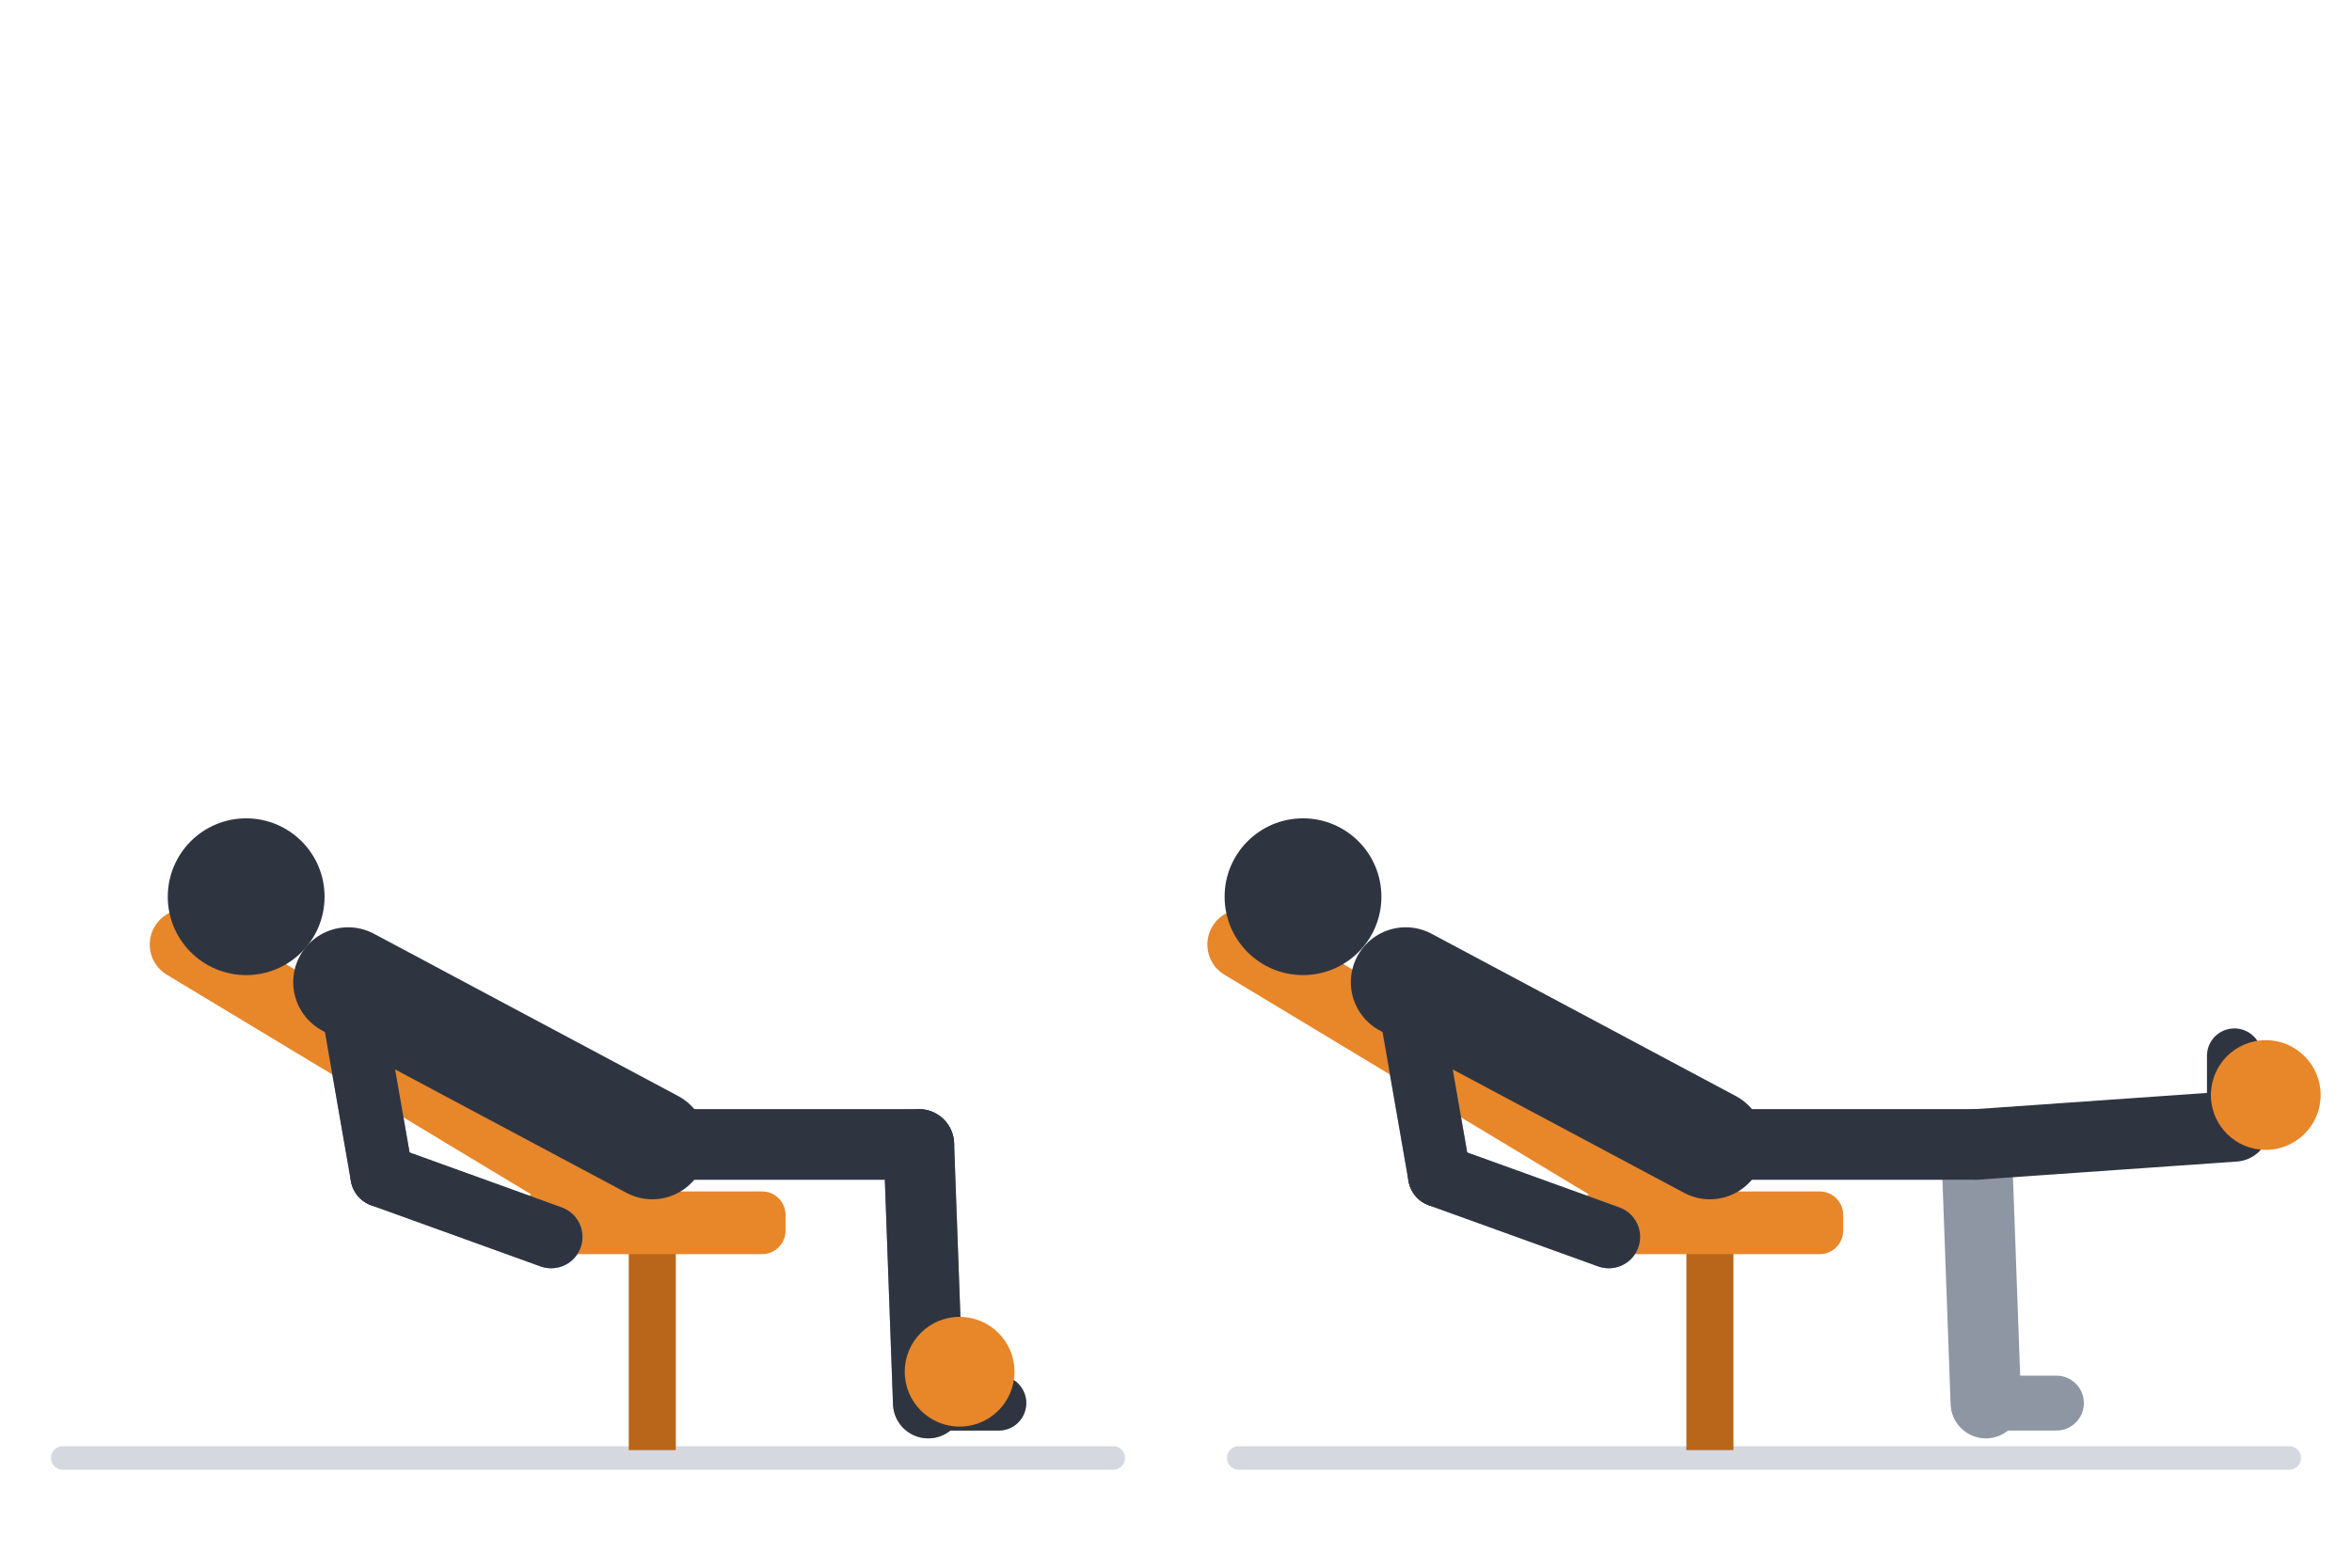
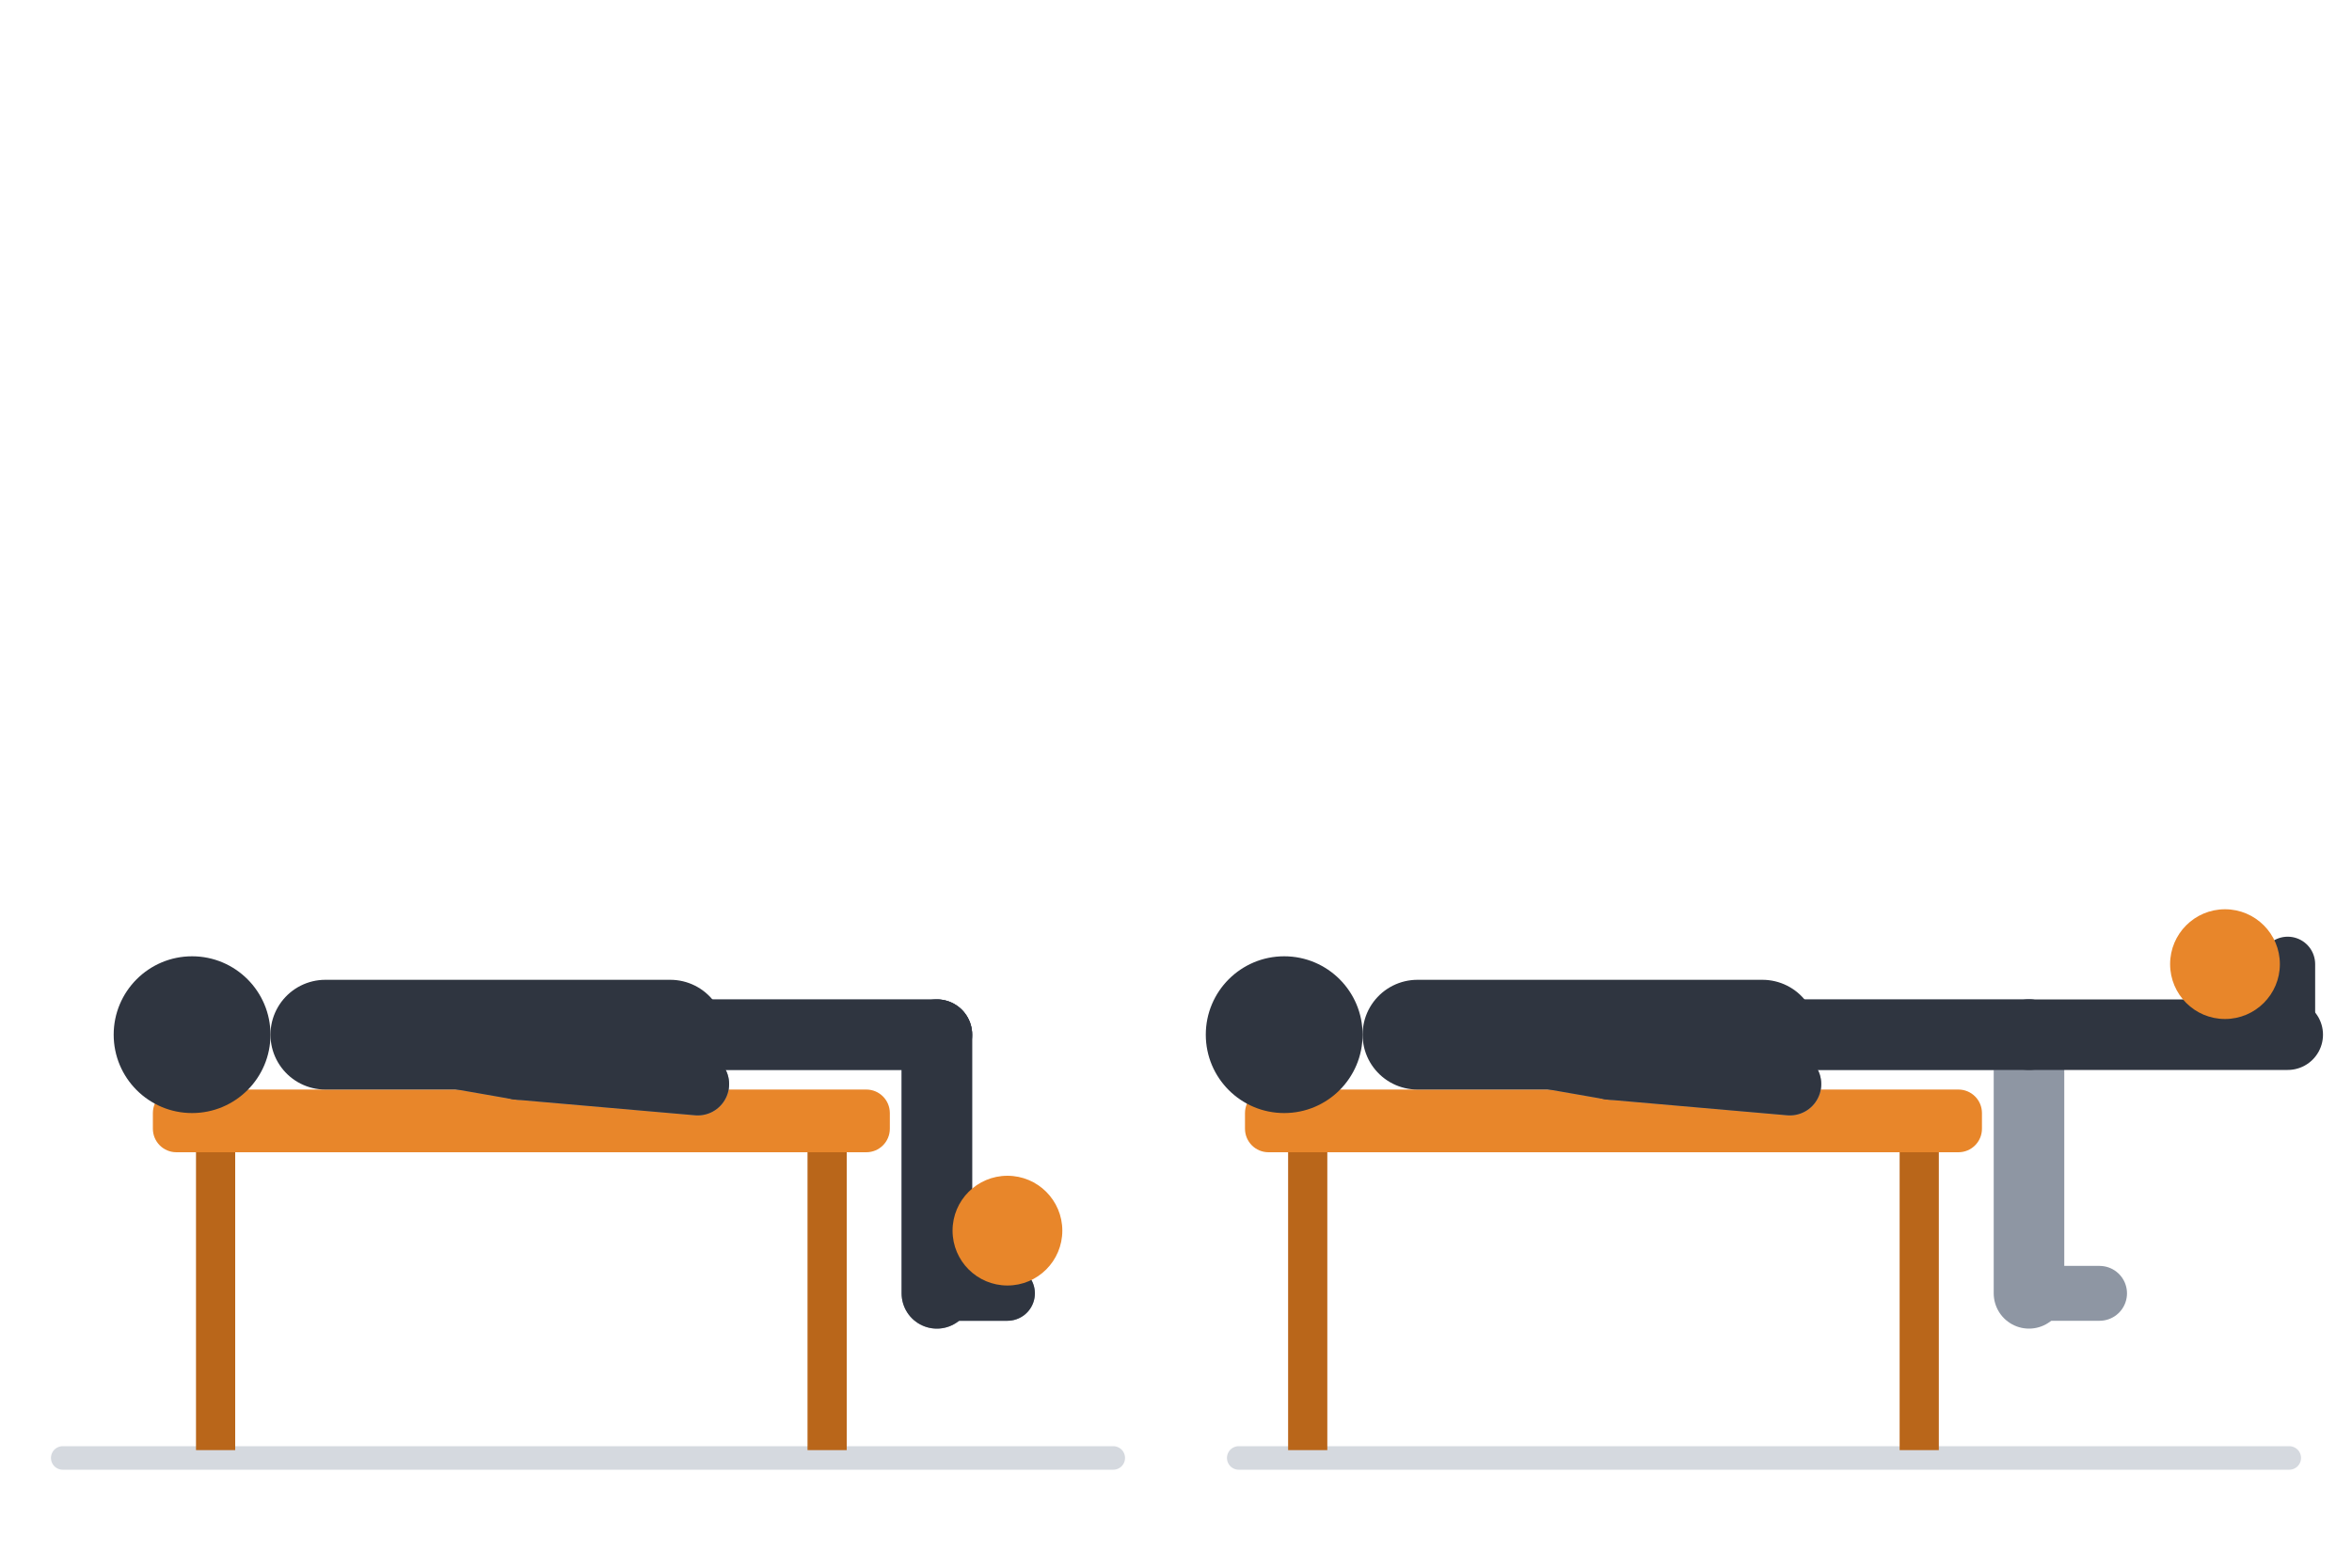
<svg xmlns="http://www.w3.org/2000/svg" width="300" height="200" viewBox="0 0 300 200">
  <line x1="8.0" y1="186.0" x2="142.0" y2="186.0" stroke="#D5D9DF" stroke-width="3" stroke-linecap="round" />
-   <line x1="79.0" y1="153.9" x2="23.6" y2="120.5" stroke="#E8862A" stroke-width="9" stroke-linecap="round" />
-   <line x1="83.2" y1="156.0" x2="83.2" y2="185.0" stroke="#B9661A" stroke-width="6" stroke-linecap="butt" />
-   <rect x="66.2" y="152.0" width="34.0" height="8.0" rx="3" fill="#E8862A" />
-   <line x1="44.4" y1="125.3" x2="48.7" y2="150.0" stroke="#8E96A3" stroke-width="8" stroke-linecap="round" />
-   <line x1="48.7" y1="150.0" x2="70.3" y2="157.8" stroke="#8E96A3" stroke-width="8" stroke-linecap="round" />
-   <line x1="83.2" y1="146.0" x2="117.2" y2="146.0" stroke="#8E96A3" stroke-width="9" stroke-linecap="round" />
-   <line x1="117.2" y1="146.0" x2="118.4" y2="179.0" stroke="#8E96A3" stroke-width="9" stroke-linecap="round" />
-   <line x1="118.4" y1="179.0" x2="127.4" y2="179.0" stroke="#8E96A3" stroke-width="7" stroke-linecap="round" />
-   <line x1="83.2" y1="146.0" x2="44.4" y2="125.3" stroke="#2F3540" stroke-width="14" stroke-linecap="round" />
-   <circle cx="31.4" cy="114.4" r="10.0" fill="#2F3540" />
-   <line x1="83.2" y1="146.0" x2="117.2" y2="146.0" stroke="#2F3540" stroke-width="9" stroke-linecap="round" />
-   <line x1="117.2" y1="146.0" x2="118.4" y2="179.0" stroke="#2F3540" stroke-width="9" stroke-linecap="round" />
-   <line x1="118.4" y1="179.0" x2="127.4" y2="179.0" stroke="#2F3540" stroke-width="7" stroke-linecap="round" />
-   <line x1="44.4" y1="125.3" x2="48.7" y2="150.0" stroke="#2F3540" stroke-width="8" stroke-linecap="round" />
-   <line x1="48.7" y1="150.0" x2="70.3" y2="157.8" stroke="#2F3540" stroke-width="8" stroke-linecap="round" />
-   <circle cx="122.4" cy="175.0" r="7.0" fill="#E8862A" />
+   <rect x="19.5" y="139.0" width="94.0" height="8.0" rx="3" fill="#E8862A" />
+   <line x1="27.5" y1="147.0" x2="27.5" y2="185.0" stroke="#B9661A" stroke-width="5" stroke-linecap="butt" />
+   <line x1="105.5" y1="147.0" x2="105.5" y2="185.0" stroke="#B9661A" stroke-width="5" stroke-linecap="butt" />
+   <line x1="41.5" y1="132.0" x2="66.1" y2="136.3" stroke="#8E96A3" stroke-width="8" stroke-linecap="round" />
+   <line x1="66.1" y1="136.3" x2="89.0" y2="138.3" stroke="#8E96A3" stroke-width="8" stroke-linecap="round" />
+   <line x1="85.5" y1="132.0" x2="119.5" y2="132.0" stroke="#8E96A3" stroke-width="9" stroke-linecap="round" />
+   <line x1="119.5" y1="132.0" x2="119.5" y2="165.0" stroke="#8E96A3" stroke-width="9" stroke-linecap="round" />
+   <line x1="119.5" y1="165.0" x2="128.5" y2="165.0" stroke="#8E96A3" stroke-width="7" stroke-linecap="round" />
+   <line x1="85.5" y1="132.0" x2="41.5" y2="132.0" stroke="#2F3540" stroke-width="14" stroke-linecap="round" />
+   <circle cx="24.5" cy="132.0" r="10.0" fill="#2F3540" />
+   <line x1="85.5" y1="132.0" x2="119.5" y2="132.0" stroke="#2F3540" stroke-width="9" stroke-linecap="round" />
+   <line x1="119.5" y1="132.0" x2="119.5" y2="165.0" stroke="#2F3540" stroke-width="9" stroke-linecap="round" />
+   <line x1="119.5" y1="165.0" x2="128.5" y2="165.0" stroke="#2F3540" stroke-width="7" stroke-linecap="round" />
+   <line x1="41.5" y1="132.0" x2="66.1" y2="136.3" stroke="#2F3540" stroke-width="8" stroke-linecap="round" />
+   <line x1="66.1" y1="136.3" x2="89.0" y2="138.3" stroke="#2F3540" stroke-width="8" stroke-linecap="round" />
+   <circle cx="128.5" cy="157.0" r="7.0" fill="#E8862A" />
  <line x1="158.0" y1="186.0" x2="292.0" y2="186.0" stroke="#D5D9DF" stroke-width="3" stroke-linecap="round" />
-   <line x1="213.9" y1="153.9" x2="158.5" y2="120.5" stroke="#E8862A" stroke-width="9" stroke-linecap="round" />
-   <line x1="218.1" y1="156.0" x2="218.1" y2="185.0" stroke="#B9661A" stroke-width="6" stroke-linecap="butt" />
-   <rect x="201.1" y="152.0" width="34.0" height="8.0" rx="3" fill="#E8862A" />
-   <line x1="179.3" y1="125.3" x2="183.6" y2="150.0" stroke="#8E96A3" stroke-width="8" stroke-linecap="round" />
-   <line x1="183.6" y1="150.0" x2="205.2" y2="157.8" stroke="#8E96A3" stroke-width="8" stroke-linecap="round" />
-   <line x1="218.1" y1="146.0" x2="252.1" y2="146.0" stroke="#8E96A3" stroke-width="9" stroke-linecap="round" />
-   <line x1="252.1" y1="146.0" x2="253.3" y2="179.0" stroke="#8E96A3" stroke-width="9" stroke-linecap="round" />
-   <line x1="253.3" y1="179.0" x2="262.3" y2="179.0" stroke="#8E96A3" stroke-width="7" stroke-linecap="round" />
-   <line x1="218.1" y1="146.0" x2="179.3" y2="125.3" stroke="#2F3540" stroke-width="14" stroke-linecap="round" />
-   <circle cx="166.2" cy="114.4" r="10.0" fill="#2F3540" />
-   <line x1="218.1" y1="146.0" x2="252.1" y2="146.0" stroke="#2F3540" stroke-width="9" stroke-linecap="round" />
-   <line x1="252.1" y1="146.0" x2="285.0" y2="143.7" stroke="#2F3540" stroke-width="9" stroke-linecap="round" />
-   <line x1="285.0" y1="143.7" x2="285.0" y2="134.7" stroke="#2F3540" stroke-width="7" stroke-linecap="round" />
-   <line x1="179.3" y1="125.3" x2="183.6" y2="150.0" stroke="#2F3540" stroke-width="8" stroke-linecap="round" />
-   <line x1="183.6" y1="150.0" x2="205.2" y2="157.8" stroke="#2F3540" stroke-width="8" stroke-linecap="round" />
-   <circle cx="289.0" cy="139.7" r="7.0" fill="#E8862A" />
+   <rect x="158.8" y="139.0" width="94.0" height="8.0" rx="3" fill="#E8862A" />
+   <line x1="166.8" y1="147.0" x2="166.8" y2="185.0" stroke="#B9661A" stroke-width="5" stroke-linecap="butt" />
+   <line x1="244.8" y1="147.0" x2="244.8" y2="185.0" stroke="#B9661A" stroke-width="5" stroke-linecap="butt" />
+   <line x1="180.8" y1="132.0" x2="205.4" y2="136.3" stroke="#8E96A3" stroke-width="8" stroke-linecap="round" />
+   <line x1="205.4" y1="136.3" x2="228.3" y2="138.3" stroke="#8E96A3" stroke-width="8" stroke-linecap="round" />
+   <line x1="224.8" y1="132.0" x2="258.8" y2="132.0" stroke="#8E96A3" stroke-width="9" stroke-linecap="round" />
+   <line x1="258.8" y1="132.0" x2="258.8" y2="165.0" stroke="#8E96A3" stroke-width="9" stroke-linecap="round" />
+   <line x1="258.8" y1="165.0" x2="267.8" y2="165.0" stroke="#8E96A3" stroke-width="7" stroke-linecap="round" />
+   <line x1="224.8" y1="132.0" x2="180.8" y2="132.0" stroke="#2F3540" stroke-width="14" stroke-linecap="round" />
+   <circle cx="163.8" cy="132.0" r="10.0" fill="#2F3540" />
+   <line x1="224.8" y1="132.0" x2="258.8" y2="132.0" stroke="#2F3540" stroke-width="9" stroke-linecap="round" />
+   <line x1="258.8" y1="132.0" x2="291.8" y2="132.0" stroke="#2F3540" stroke-width="9" stroke-linecap="round" />
+   <line x1="291.8" y1="132.0" x2="291.8" y2="123.0" stroke="#2F3540" stroke-width="7" stroke-linecap="round" />
+   <line x1="180.8" y1="132.0" x2="205.4" y2="136.3" stroke="#2F3540" stroke-width="8" stroke-linecap="round" />
+   <line x1="205.4" y1="136.3" x2="228.3" y2="138.3" stroke="#2F3540" stroke-width="8" stroke-linecap="round" />
+   <circle cx="283.8" cy="123.0" r="7.0" fill="#E8862A" />
</svg>
